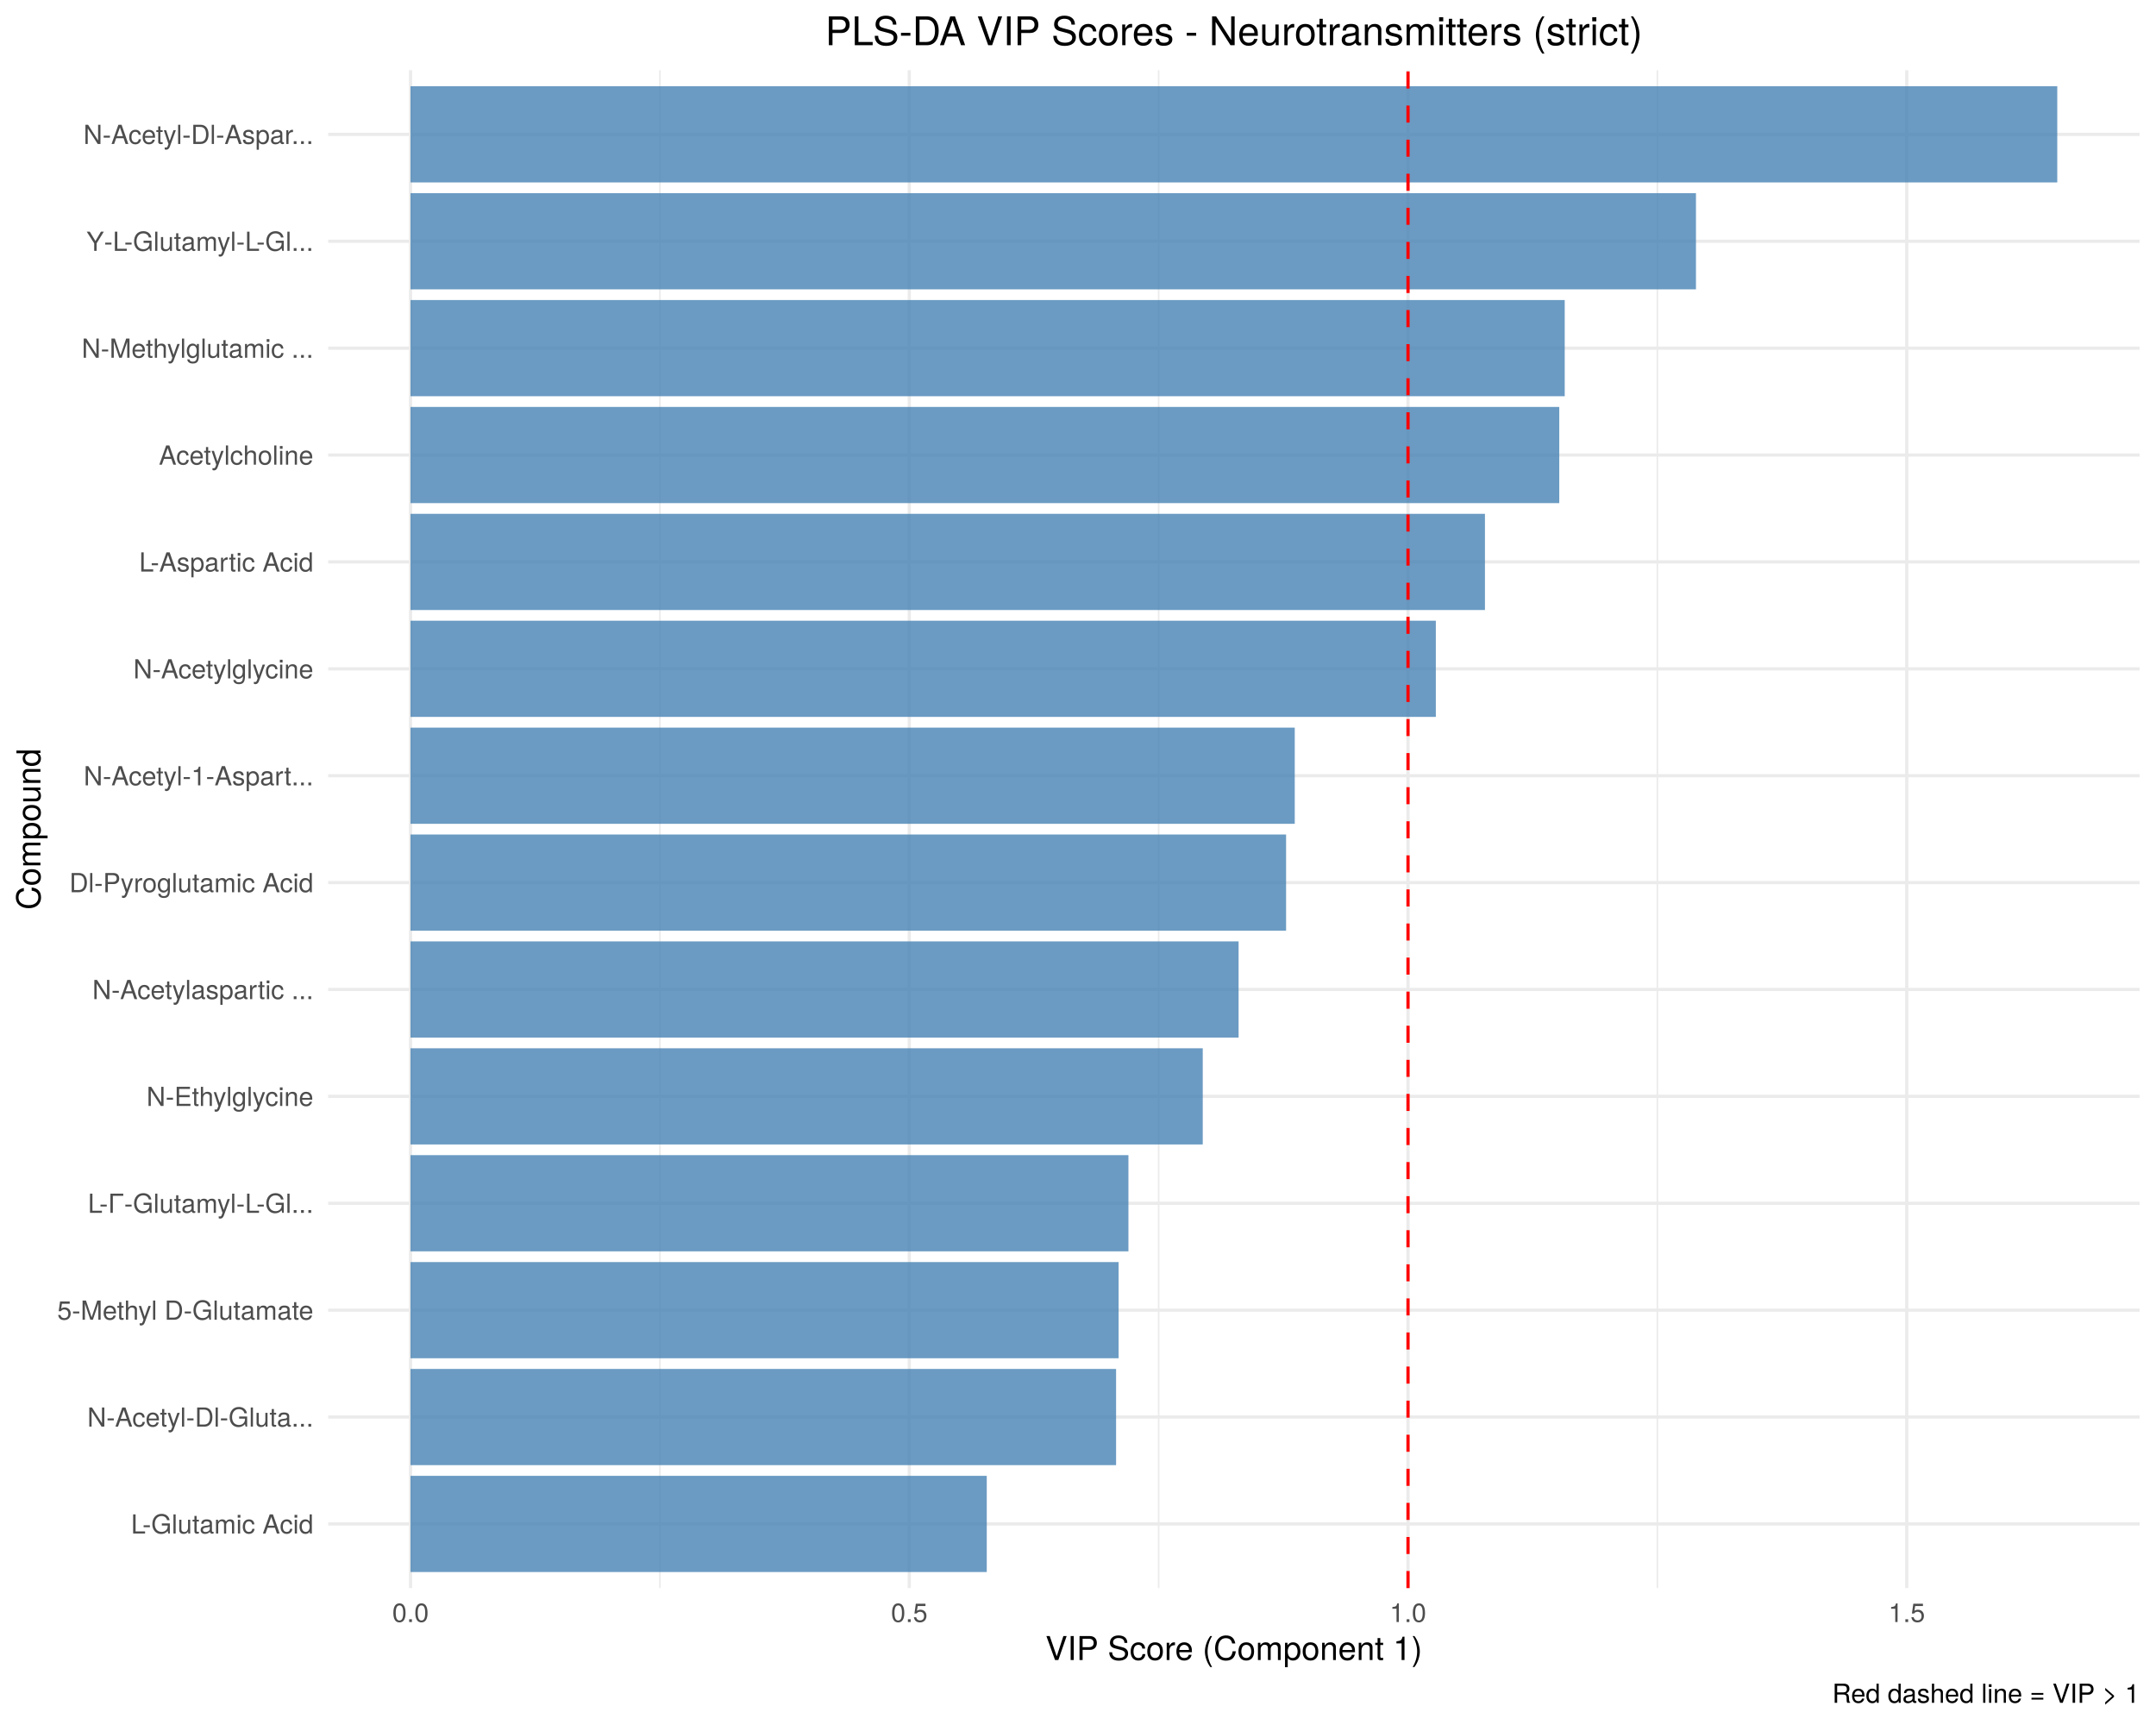
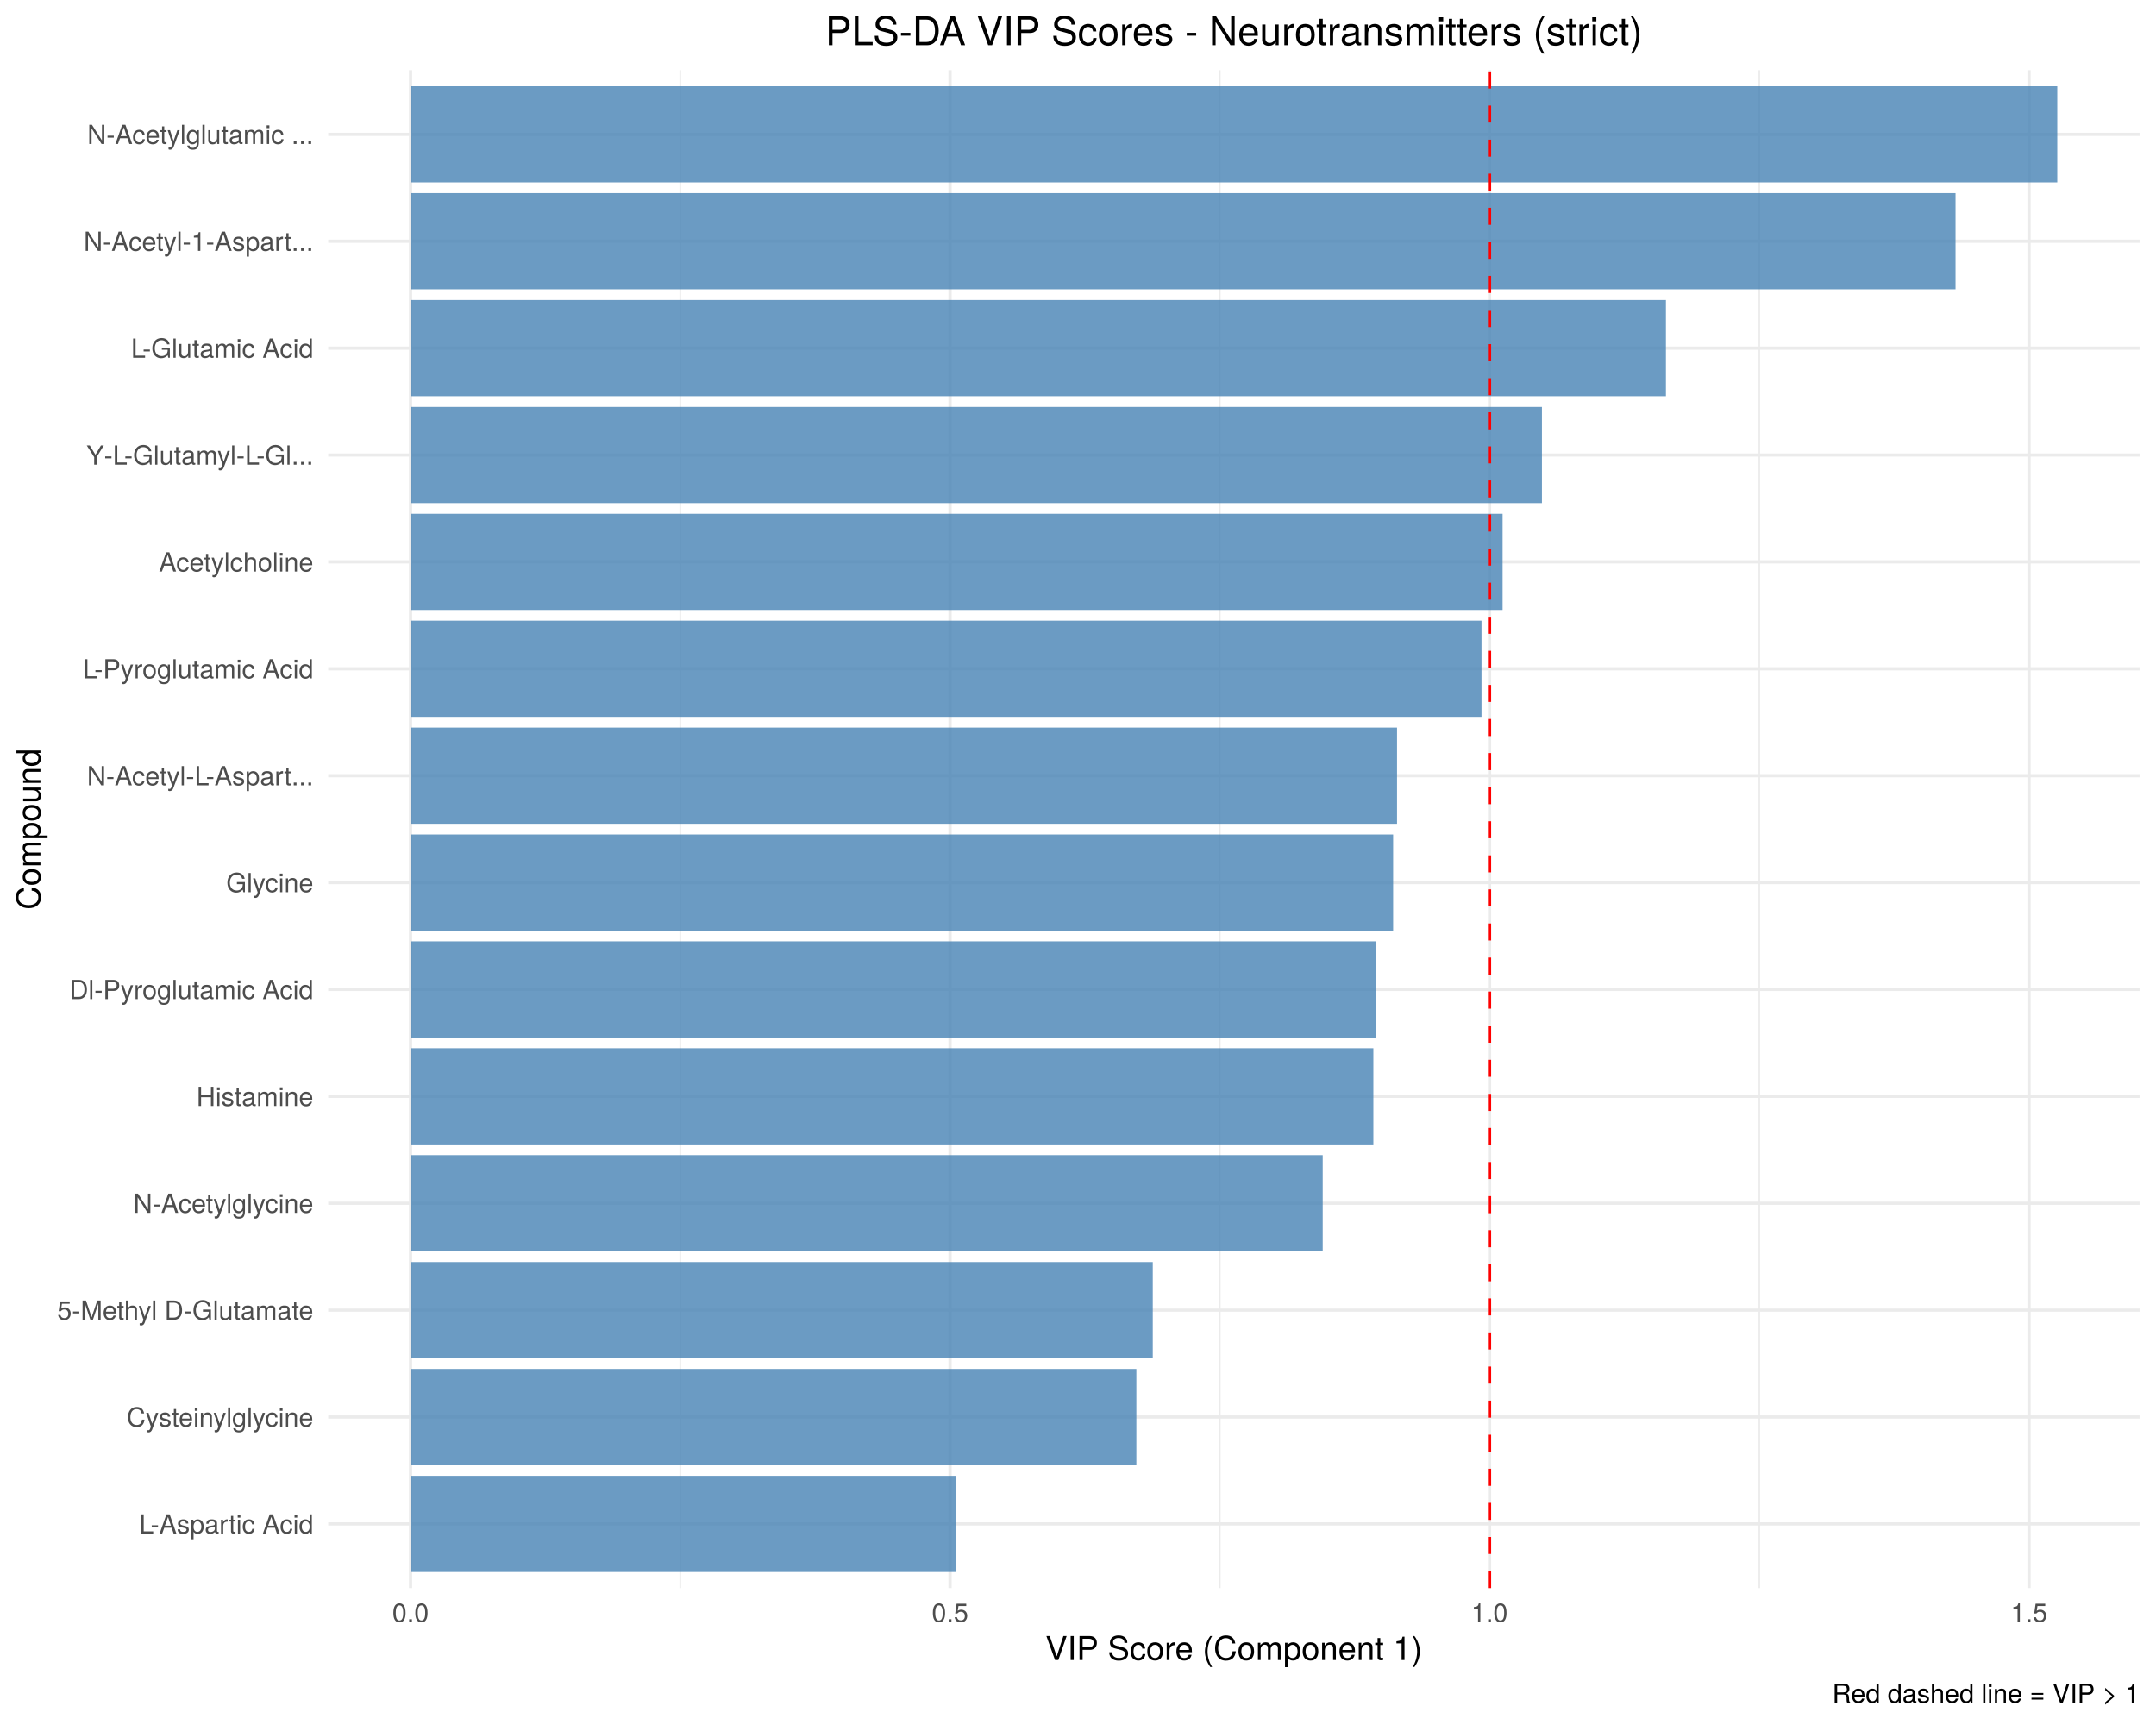
<svg xmlns="http://www.w3.org/2000/svg" class="svglite" width="720.00pt" height="576.00pt" viewBox="0 0 720.00 576.00">
  <defs>
    <style type="text/css">
    .svglite line, .svglite polyline, .svglite polygon, .svglite path, .svglite rect, .svglite circle {
      fill: none;
      stroke: #000000;
      stroke-linecap: round;
      stroke-linejoin: round;
      stroke-miterlimit: 10.00;
    }
    .svglite text {
      white-space: pre;
    }
  </style>
  </defs>
  <rect width="100%" height="100%" style="stroke: none; fill: none;" />
  <defs>
    <clipPath id="cpMC4wMHw3MjAuMDB8MC4wMHw1NzYuMDA=">
      <rect x="0.00" y="0.00" width="720.00" height="576.00" />
    </clipPath>
  </defs>
  <g clip-path="url(#cpMC4wMHw3MjAuMDB8MC4wMHw1NzYuMDA=)">
</g>
  <defs>
    <clipPath id="cpMTA5LjYwfDcxNC41MnwyMy40NXw1MzAuMjg=">
      <rect x="109.60" y="23.45" width="604.92" height="506.83" />
    </clipPath>
  </defs>
  <g clip-path="url(#cpMTA5LjYwfDcxNC41MnwyMy40NXw1MzAuMjg=)">
-     <polyline points="220.38,530.28 220.38,23.45 " style="stroke-width: 0.53; stroke: #EBEBEB; stroke-linecap: butt;" />
-     <polyline points="386.93,530.28 386.93,23.45 " style="stroke-width: 0.53; stroke: #EBEBEB; stroke-linecap: butt;" />
-     <polyline points="553.49,530.28 553.49,23.45 " style="stroke-width: 0.53; stroke: #EBEBEB; stroke-linecap: butt;" />
+     <polyline points="227.18,530.28 227.18,23.45 " style="stroke-width: 0.53; stroke: #EBEBEB; stroke-linecap: butt;" />
+     <polyline points="407.35,530.28 407.35,23.45 " style="stroke-width: 0.53; stroke: #EBEBEB; stroke-linecap: butt;" />
+     <polyline points="587.52,530.28 587.52,23.45 " style="stroke-width: 0.53; stroke: #EBEBEB; stroke-linecap: butt;" />
    <polyline points="109.60,508.86 714.52,508.86 " style="stroke-width: 1.07; stroke: #EBEBEB; stroke-linecap: butt;" />
    <polyline points="109.60,473.17 714.52,473.17 " style="stroke-width: 1.07; stroke: #EBEBEB; stroke-linecap: butt;" />
    <polyline points="109.60,437.48 714.52,437.48 " style="stroke-width: 1.07; stroke: #EBEBEB; stroke-linecap: butt;" />
    <polyline points="109.60,401.79 714.52,401.79 " style="stroke-width: 1.07; stroke: #EBEBEB; stroke-linecap: butt;" />
    <polyline points="109.60,366.09 714.52,366.09 " style="stroke-width: 1.07; stroke: #EBEBEB; stroke-linecap: butt;" />
    <polyline points="109.60,330.40 714.52,330.40 " style="stroke-width: 1.07; stroke: #EBEBEB; stroke-linecap: butt;" />
    <polyline points="109.60,294.71 714.52,294.71 " style="stroke-width: 1.07; stroke: #EBEBEB; stroke-linecap: butt;" />
    <polyline points="109.60,259.02 714.52,259.02 " style="stroke-width: 1.07; stroke: #EBEBEB; stroke-linecap: butt;" />
    <polyline points="109.60,223.33 714.52,223.33 " style="stroke-width: 1.07; stroke: #EBEBEB; stroke-linecap: butt;" />
    <polyline points="109.60,187.63 714.52,187.63 " style="stroke-width: 1.07; stroke: #EBEBEB; stroke-linecap: butt;" />
    <polyline points="109.60,151.94 714.52,151.94 " style="stroke-width: 1.07; stroke: #EBEBEB; stroke-linecap: butt;" />
    <polyline points="109.60,116.25 714.52,116.25 " style="stroke-width: 1.07; stroke: #EBEBEB; stroke-linecap: butt;" />
    <polyline points="109.60,80.56 714.52,80.56 " style="stroke-width: 1.07; stroke: #EBEBEB; stroke-linecap: butt;" />
    <polyline points="109.60,44.87 714.52,44.87 " style="stroke-width: 1.07; stroke: #EBEBEB; stroke-linecap: butt;" />
    <polyline points="137.10,530.28 137.10,23.45 " style="stroke-width: 1.07; stroke: #EBEBEB; stroke-linecap: butt;" />
-     <polyline points="303.65,530.28 303.65,23.45 " style="stroke-width: 1.07; stroke: #EBEBEB; stroke-linecap: butt;" />
-     <polyline points="470.21,530.28 470.21,23.45 " style="stroke-width: 1.07; stroke: #EBEBEB; stroke-linecap: butt;" />
-     <polyline points="636.76,530.28 636.76,23.45 " style="stroke-width: 1.07; stroke: #EBEBEB; stroke-linecap: butt;" />
+     <polyline points="317.27,530.28 317.27,23.45 " style="stroke-width: 1.07; stroke: #EBEBEB; stroke-linecap: butt;" />
+     <polyline points="497.43,530.28 497.43,23.45 " style="stroke-width: 1.07; stroke: #EBEBEB; stroke-linecap: butt;" />
+     <polyline points="677.60,530.28 677.60,23.45 " style="stroke-width: 1.07; stroke: #EBEBEB; stroke-linecap: butt;" />
    <rect x="137.10" y="28.80" width="549.93" height="32.12" style="stroke-width: 1.07; stroke: none; stroke-linecap: butt; stroke-linejoin: miter; fill: #4682B4; fill-opacity: 0.80;" />
-     <rect x="137.10" y="64.50" width="429.27" height="32.12" style="stroke-width: 1.07; stroke: none; stroke-linecap: butt; stroke-linejoin: miter; fill: #4682B4; fill-opacity: 0.80;" />
-     <rect x="137.10" y="100.19" width="385.44" height="32.12" style="stroke-width: 1.07; stroke: none; stroke-linecap: butt; stroke-linejoin: miter; fill: #4682B4; fill-opacity: 0.80;" />
-     <rect x="137.10" y="135.88" width="383.62" height="32.12" style="stroke-width: 1.07; stroke: none; stroke-linecap: butt; stroke-linejoin: miter; fill: #4682B4; fill-opacity: 0.80;" />
-     <rect x="137.10" y="171.57" width="358.80" height="32.12" style="stroke-width: 1.07; stroke: none; stroke-linecap: butt; stroke-linejoin: miter; fill: #4682B4; fill-opacity: 0.80;" />
-     <rect x="137.10" y="207.26" width="342.40" height="32.12" style="stroke-width: 1.07; stroke: none; stroke-linecap: butt; stroke-linejoin: miter; fill: #4682B4; fill-opacity: 0.80;" />
-     <rect x="137.10" y="242.96" width="295.28" height="32.12" style="stroke-width: 1.07; stroke: none; stroke-linecap: butt; stroke-linejoin: miter; fill: #4682B4; fill-opacity: 0.80;" />
-     <rect x="137.10" y="278.65" width="292.39" height="32.12" style="stroke-width: 1.07; stroke: none; stroke-linecap: butt; stroke-linejoin: miter; fill: #4682B4; fill-opacity: 0.80;" />
-     <rect x="137.10" y="314.34" width="276.53" height="32.12" style="stroke-width: 1.07; stroke: none; stroke-linecap: butt; stroke-linejoin: miter; fill: #4682B4; fill-opacity: 0.80;" />
-     <rect x="137.10" y="350.03" width="264.56" height="32.12" style="stroke-width: 1.07; stroke: none; stroke-linecap: butt; stroke-linejoin: miter; fill: #4682B4; fill-opacity: 0.80;" />
-     <rect x="137.10" y="385.72" width="239.74" height="32.12" style="stroke-width: 1.07; stroke: none; stroke-linecap: butt; stroke-linejoin: miter; fill: #4682B4; fill-opacity: 0.80;" />
-     <rect x="137.10" y="421.42" width="236.46" height="32.12" style="stroke-width: 1.07; stroke: none; stroke-linecap: butt; stroke-linejoin: miter; fill: #4682B4; fill-opacity: 0.80;" />
-     <rect x="137.10" y="457.11" width="235.62" height="32.12" style="stroke-width: 1.07; stroke: none; stroke-linecap: butt; stroke-linejoin: miter; fill: #4682B4; fill-opacity: 0.80;" />
-     <rect x="137.10" y="492.80" width="192.43" height="32.12" style="stroke-width: 1.07; stroke: none; stroke-linecap: butt; stroke-linejoin: miter; fill: #4682B4; fill-opacity: 0.80;" />
-     <line x1="470.21" y1="530.28" x2="470.21" y2="23.45" style="stroke-width: 1.07; stroke: #FF0000; stroke-dasharray: 5.69,5.69; stroke-linecap: butt;" />
+     <rect x="137.10" y="64.50" width="515.95" height="32.12" style="stroke-width: 1.07; stroke: none; stroke-linecap: butt; stroke-linejoin: miter; fill: #4682B4; fill-opacity: 0.80;" />
+     <rect x="137.10" y="100.19" width="419.24" height="32.12" style="stroke-width: 1.07; stroke: none; stroke-linecap: butt; stroke-linejoin: miter; fill: #4682B4; fill-opacity: 0.80;" />
+     <rect x="137.10" y="135.88" width="377.83" height="32.12" style="stroke-width: 1.07; stroke: none; stroke-linecap: butt; stroke-linejoin: miter; fill: #4682B4; fill-opacity: 0.80;" />
+     <rect x="137.10" y="171.57" width="364.69" height="32.12" style="stroke-width: 1.07; stroke: none; stroke-linecap: butt; stroke-linejoin: miter; fill: #4682B4; fill-opacity: 0.80;" />
+     <rect x="137.10" y="207.26" width="357.65" height="32.12" style="stroke-width: 1.07; stroke: none; stroke-linecap: butt; stroke-linejoin: miter; fill: #4682B4; fill-opacity: 0.80;" />
+     <rect x="137.10" y="242.96" width="329.44" height="32.12" style="stroke-width: 1.07; stroke: none; stroke-linecap: butt; stroke-linejoin: miter; fill: #4682B4; fill-opacity: 0.80;" />
+     <rect x="137.10" y="278.65" width="328.14" height="32.12" style="stroke-width: 1.07; stroke: none; stroke-linecap: butt; stroke-linejoin: miter; fill: #4682B4; fill-opacity: 0.80;" />
+     <rect x="137.10" y="314.34" width="322.42" height="32.12" style="stroke-width: 1.07; stroke: none; stroke-linecap: butt; stroke-linejoin: miter; fill: #4682B4; fill-opacity: 0.80;" />
+     <rect x="137.10" y="350.03" width="321.54" height="32.12" style="stroke-width: 1.07; stroke: none; stroke-linecap: butt; stroke-linejoin: miter; fill: #4682B4; fill-opacity: 0.80;" />
+     <rect x="137.10" y="385.72" width="304.62" height="32.12" style="stroke-width: 1.07; stroke: none; stroke-linecap: butt; stroke-linejoin: miter; fill: #4682B4; fill-opacity: 0.80;" />
+     <rect x="137.10" y="421.42" width="247.87" height="32.12" style="stroke-width: 1.07; stroke: none; stroke-linecap: butt; stroke-linejoin: miter; fill: #4682B4; fill-opacity: 0.80;" />
+     <rect x="137.10" y="457.11" width="242.39" height="32.12" style="stroke-width: 1.07; stroke: none; stroke-linecap: butt; stroke-linejoin: miter; fill: #4682B4; fill-opacity: 0.80;" />
+     <rect x="137.10" y="492.80" width="182.22" height="32.12" style="stroke-width: 1.07; stroke: none; stroke-linecap: butt; stroke-linejoin: miter; fill: #4682B4; fill-opacity: 0.80;" />
+     <line x1="497.43" y1="530.28" x2="497.43" y2="23.45" style="stroke-width: 1.07; stroke: #FF0000; stroke-dasharray: 5.69,5.69; stroke-linecap: butt;" />
  </g>
  <g clip-path="url(#cpMC4wMHw3MjAuMDB8MC4wMHw1NzYuMDA=)">
-     <text x="104.67" y="512.07" text-anchor="end" style="font-size: 8.80px; font-weight: 0;fill: #4D4D4D; font-family: &quot;TeX Gyre Heros&quot;;" textLength="62.08px" lengthAdjust="spacingAndGlyphs">L-Glutamic Acid</text>
-     <text x="104.67" y="476.38" text-anchor="end" style="font-size: 8.80px; font-weight: 0;fill: #4D4D4D; font-family: &quot;TeX Gyre Heros&quot;;" textLength="75.77px" lengthAdjust="spacingAndGlyphs">N-Acetyl-Dl-Gluta...</text>
+     <text x="104.67" y="512.07" text-anchor="end" style="font-size: 8.80px; font-weight: 0;fill: #4D4D4D; font-family: &quot;TeX Gyre Heros&quot;;" textLength="59.15px" lengthAdjust="spacingAndGlyphs">L-Aspartic Acid</text>
+     <text x="104.67" y="476.38" text-anchor="end" style="font-size: 8.80px; font-weight: 0;fill: #4D4D4D; font-family: &quot;TeX Gyre Heros&quot;;" textLength="63.04px" lengthAdjust="spacingAndGlyphs">Cysteinylglycine</text>
    <text x="104.67" y="440.68" text-anchor="end" style="font-size: 8.80px; font-weight: 0;fill: #4D4D4D; font-family: &quot;TeX Gyre Heros&quot;;" textLength="86.03px" lengthAdjust="spacingAndGlyphs">5-Methyl D-Glutamate</text>
-     <text x="104.67" y="404.99" text-anchor="end" style="font-size: 8.80px; font-weight: 0;fill: #4D4D4D; font-family: &quot;TeX Gyre Heros&quot;;" textLength="74.79px" lengthAdjust="spacingAndGlyphs">L-Γ-Glutamyl-L-Gl...</text>
-     <text x="104.67" y="369.30" text-anchor="end" style="font-size: 8.80px; font-weight: 0;fill: #4D4D4D; font-family: &quot;TeX Gyre Heros&quot;;" textLength="56.20px" lengthAdjust="spacingAndGlyphs">N-Ethylglycine</text>
-     <text x="104.67" y="333.61" text-anchor="end" style="font-size: 8.80px; font-weight: 0;fill: #4D4D4D; font-family: &quot;TeX Gyre Heros&quot;;" textLength="73.82px" lengthAdjust="spacingAndGlyphs">N-Acetylaspartic ...</text>
-     <text x="104.67" y="297.92" text-anchor="end" style="font-size: 8.80px; font-weight: 0;fill: #4D4D4D; font-family: &quot;TeX Gyre Heros&quot;;" textLength="81.62px" lengthAdjust="spacingAndGlyphs">Dl-Pyroglutamic Acid</text>
-     <text x="104.67" y="262.23" text-anchor="end" style="font-size: 8.80px; font-weight: 0;fill: #4D4D4D; font-family: &quot;TeX Gyre Heros&quot;;" textLength="76.75px" lengthAdjust="spacingAndGlyphs">N-Acetyl-1-Aspart...</text>
-     <text x="104.67" y="226.53" text-anchor="end" style="font-size: 8.80px; font-weight: 0;fill: #4D4D4D; font-family: &quot;TeX Gyre Heros&quot;;" textLength="60.60px" lengthAdjust="spacingAndGlyphs">N-Acetylglycine</text>
-     <text x="104.67" y="190.84" text-anchor="end" style="font-size: 8.80px; font-weight: 0;fill: #4D4D4D; font-family: &quot;TeX Gyre Heros&quot;;" textLength="59.15px" lengthAdjust="spacingAndGlyphs">L-Aspartic Acid</text>
-     <text x="104.67" y="155.15" text-anchor="end" style="font-size: 8.80px; font-weight: 0;fill: #4D4D4D; font-family: &quot;TeX Gyre Heros&quot;;" textLength="51.81px" lengthAdjust="spacingAndGlyphs">Acetylcholine</text>
-     <text x="104.67" y="119.46" text-anchor="end" style="font-size: 8.80px; font-weight: 0;fill: #4D4D4D; font-family: &quot;TeX Gyre Heros&quot;;" textLength="77.72px" lengthAdjust="spacingAndGlyphs">N-Methylglutamic ...</text>
-     <text x="104.67" y="83.77" text-anchor="end" style="font-size: 8.80px; font-weight: 0;fill: #4D4D4D; font-family: &quot;TeX Gyre Heros&quot;;" textLength="74.79px" lengthAdjust="spacingAndGlyphs">Υ-L-Glutamyl-L-Gl...</text>
-     <text x="104.67" y="48.07" text-anchor="end" style="font-size: 8.80px; font-weight: 0;fill: #4D4D4D; font-family: &quot;TeX Gyre Heros&quot;;" textLength="77.72px" lengthAdjust="spacingAndGlyphs">N-Acetyl-Dl-Aspar...</text>
+     <text x="104.67" y="404.99" text-anchor="end" style="font-size: 8.80px; font-weight: 0;fill: #4D4D4D; font-family: &quot;TeX Gyre Heros&quot;;" textLength="60.60px" lengthAdjust="spacingAndGlyphs">N-Acetylglycine</text>
+     <text x="104.67" y="369.30" text-anchor="end" style="font-size: 8.80px; font-weight: 0;fill: #4D4D4D; font-family: &quot;TeX Gyre Heros&quot;;" textLength="39.10px" lengthAdjust="spacingAndGlyphs">Histamine</text>
+     <text x="104.67" y="333.61" text-anchor="end" style="font-size: 8.80px; font-weight: 0;fill: #4D4D4D; font-family: &quot;TeX Gyre Heros&quot;;" textLength="81.62px" lengthAdjust="spacingAndGlyphs">Dl-Pyroglutamic Acid</text>
+     <text x="104.67" y="297.92" text-anchor="end" style="font-size: 8.80px; font-weight: 0;fill: #4D4D4D; font-family: &quot;TeX Gyre Heros&quot;;" textLength="29.33px" lengthAdjust="spacingAndGlyphs">Glycine</text>
+     <text x="104.67" y="262.23" text-anchor="end" style="font-size: 8.80px; font-weight: 0;fill: #4D4D4D; font-family: &quot;TeX Gyre Heros&quot;;" textLength="76.75px" lengthAdjust="spacingAndGlyphs">N-Acetyl-L-Aspart...</text>
+     <text x="104.67" y="226.53" text-anchor="end" style="font-size: 8.80px; font-weight: 0;fill: #4D4D4D; font-family: &quot;TeX Gyre Heros&quot;;" textLength="78.21px" lengthAdjust="spacingAndGlyphs">L-Pyroglutamic Acid</text>
+     <text x="104.67" y="190.84" text-anchor="end" style="font-size: 8.80px; font-weight: 0;fill: #4D4D4D; font-family: &quot;TeX Gyre Heros&quot;;" textLength="51.81px" lengthAdjust="spacingAndGlyphs">Acetylcholine</text>
+     <text x="104.67" y="155.15" text-anchor="end" style="font-size: 8.80px; font-weight: 0;fill: #4D4D4D; font-family: &quot;TeX Gyre Heros&quot;;" textLength="74.79px" lengthAdjust="spacingAndGlyphs">Υ-L-Glutamyl-L-Gl...</text>
+     <text x="104.67" y="119.46" text-anchor="end" style="font-size: 8.80px; font-weight: 0;fill: #4D4D4D; font-family: &quot;TeX Gyre Heros&quot;;" textLength="62.08px" lengthAdjust="spacingAndGlyphs">L-Glutamic Acid</text>
+     <text x="104.67" y="83.77" text-anchor="end" style="font-size: 8.80px; font-weight: 0;fill: #4D4D4D; font-family: &quot;TeX Gyre Heros&quot;;" textLength="76.75px" lengthAdjust="spacingAndGlyphs">N-Acetyl-1-Aspart...</text>
+     <text x="104.67" y="48.07" text-anchor="end" style="font-size: 8.80px; font-weight: 0;fill: #4D4D4D; font-family: &quot;TeX Gyre Heros&quot;;" textLength="75.77px" lengthAdjust="spacingAndGlyphs">N-Acetylglutamic ...</text>
    <text x="137.10" y="541.62" text-anchor="middle" style="font-size: 8.80px; font-weight: 0;fill: #4D4D4D; font-family: &quot;TeX Gyre Heros&quot;;" textLength="12.23px" lengthAdjust="spacingAndGlyphs">0.0</text>
-     <text x="303.65" y="541.62" text-anchor="middle" style="font-size: 8.80px; font-weight: 0;fill: #4D4D4D; font-family: &quot;TeX Gyre Heros&quot;;" textLength="12.23px" lengthAdjust="spacingAndGlyphs">0.5</text>
-     <text x="470.21" y="541.62" text-anchor="middle" style="font-size: 8.80px; font-weight: 0;fill: #4D4D4D; font-family: &quot;TeX Gyre Heros&quot;;" textLength="12.23px" lengthAdjust="spacingAndGlyphs">1.0</text>
-     <text x="636.76" y="541.62" text-anchor="middle" style="font-size: 8.80px; font-weight: 0;fill: #4D4D4D; font-family: &quot;TeX Gyre Heros&quot;;" textLength="12.23px" lengthAdjust="spacingAndGlyphs">1.5</text>
+     <text x="317.27" y="541.62" text-anchor="middle" style="font-size: 8.80px; font-weight: 0;fill: #4D4D4D; font-family: &quot;TeX Gyre Heros&quot;;" textLength="12.23px" lengthAdjust="spacingAndGlyphs">0.5</text>
+     <text x="497.43" y="541.62" text-anchor="middle" style="font-size: 8.80px; font-weight: 0;fill: #4D4D4D; font-family: &quot;TeX Gyre Heros&quot;;" textLength="12.23px" lengthAdjust="spacingAndGlyphs">1.0</text>
+     <text x="677.60" y="541.62" text-anchor="middle" style="font-size: 8.80px; font-weight: 0;fill: #4D4D4D; font-family: &quot;TeX Gyre Heros&quot;;" textLength="12.23px" lengthAdjust="spacingAndGlyphs">1.5</text>
    <text x="412.06" y="554.31" text-anchor="middle" style="font-size: 11.00px; font-weight: 0; font-family: &quot;TeX Gyre Heros&quot;;" textLength="125.93px" lengthAdjust="spacingAndGlyphs">VIP Score (Component 1)</text>
    <text transform="translate(13.50,276.86) rotate(-90)" text-anchor="middle" style="font-size: 11.00px; font-weight: 0; font-family: &quot;TeX Gyre Heros&quot;;" textLength="53.78px" lengthAdjust="spacingAndGlyphs">Compound</text>
    <text x="412.06" y="15.09" text-anchor="middle" style="font-size: 13.20px; font-weight: 0; font-family: &quot;TeX Gyre Heros&quot;;" textLength="274.05px" lengthAdjust="spacingAndGlyphs">PLS-DA VIP Scores - Neurotransmitters (strict)</text>
    <text x="714.52" y="568.60" text-anchor="end" style="font-size: 8.80px; font-weight: 0; font-family: &quot;TeX Gyre Heros&quot;;" textLength="102.69px" lengthAdjust="spacingAndGlyphs">Red dashed line = VIP &gt; 1</text>
  </g>
</svg>
